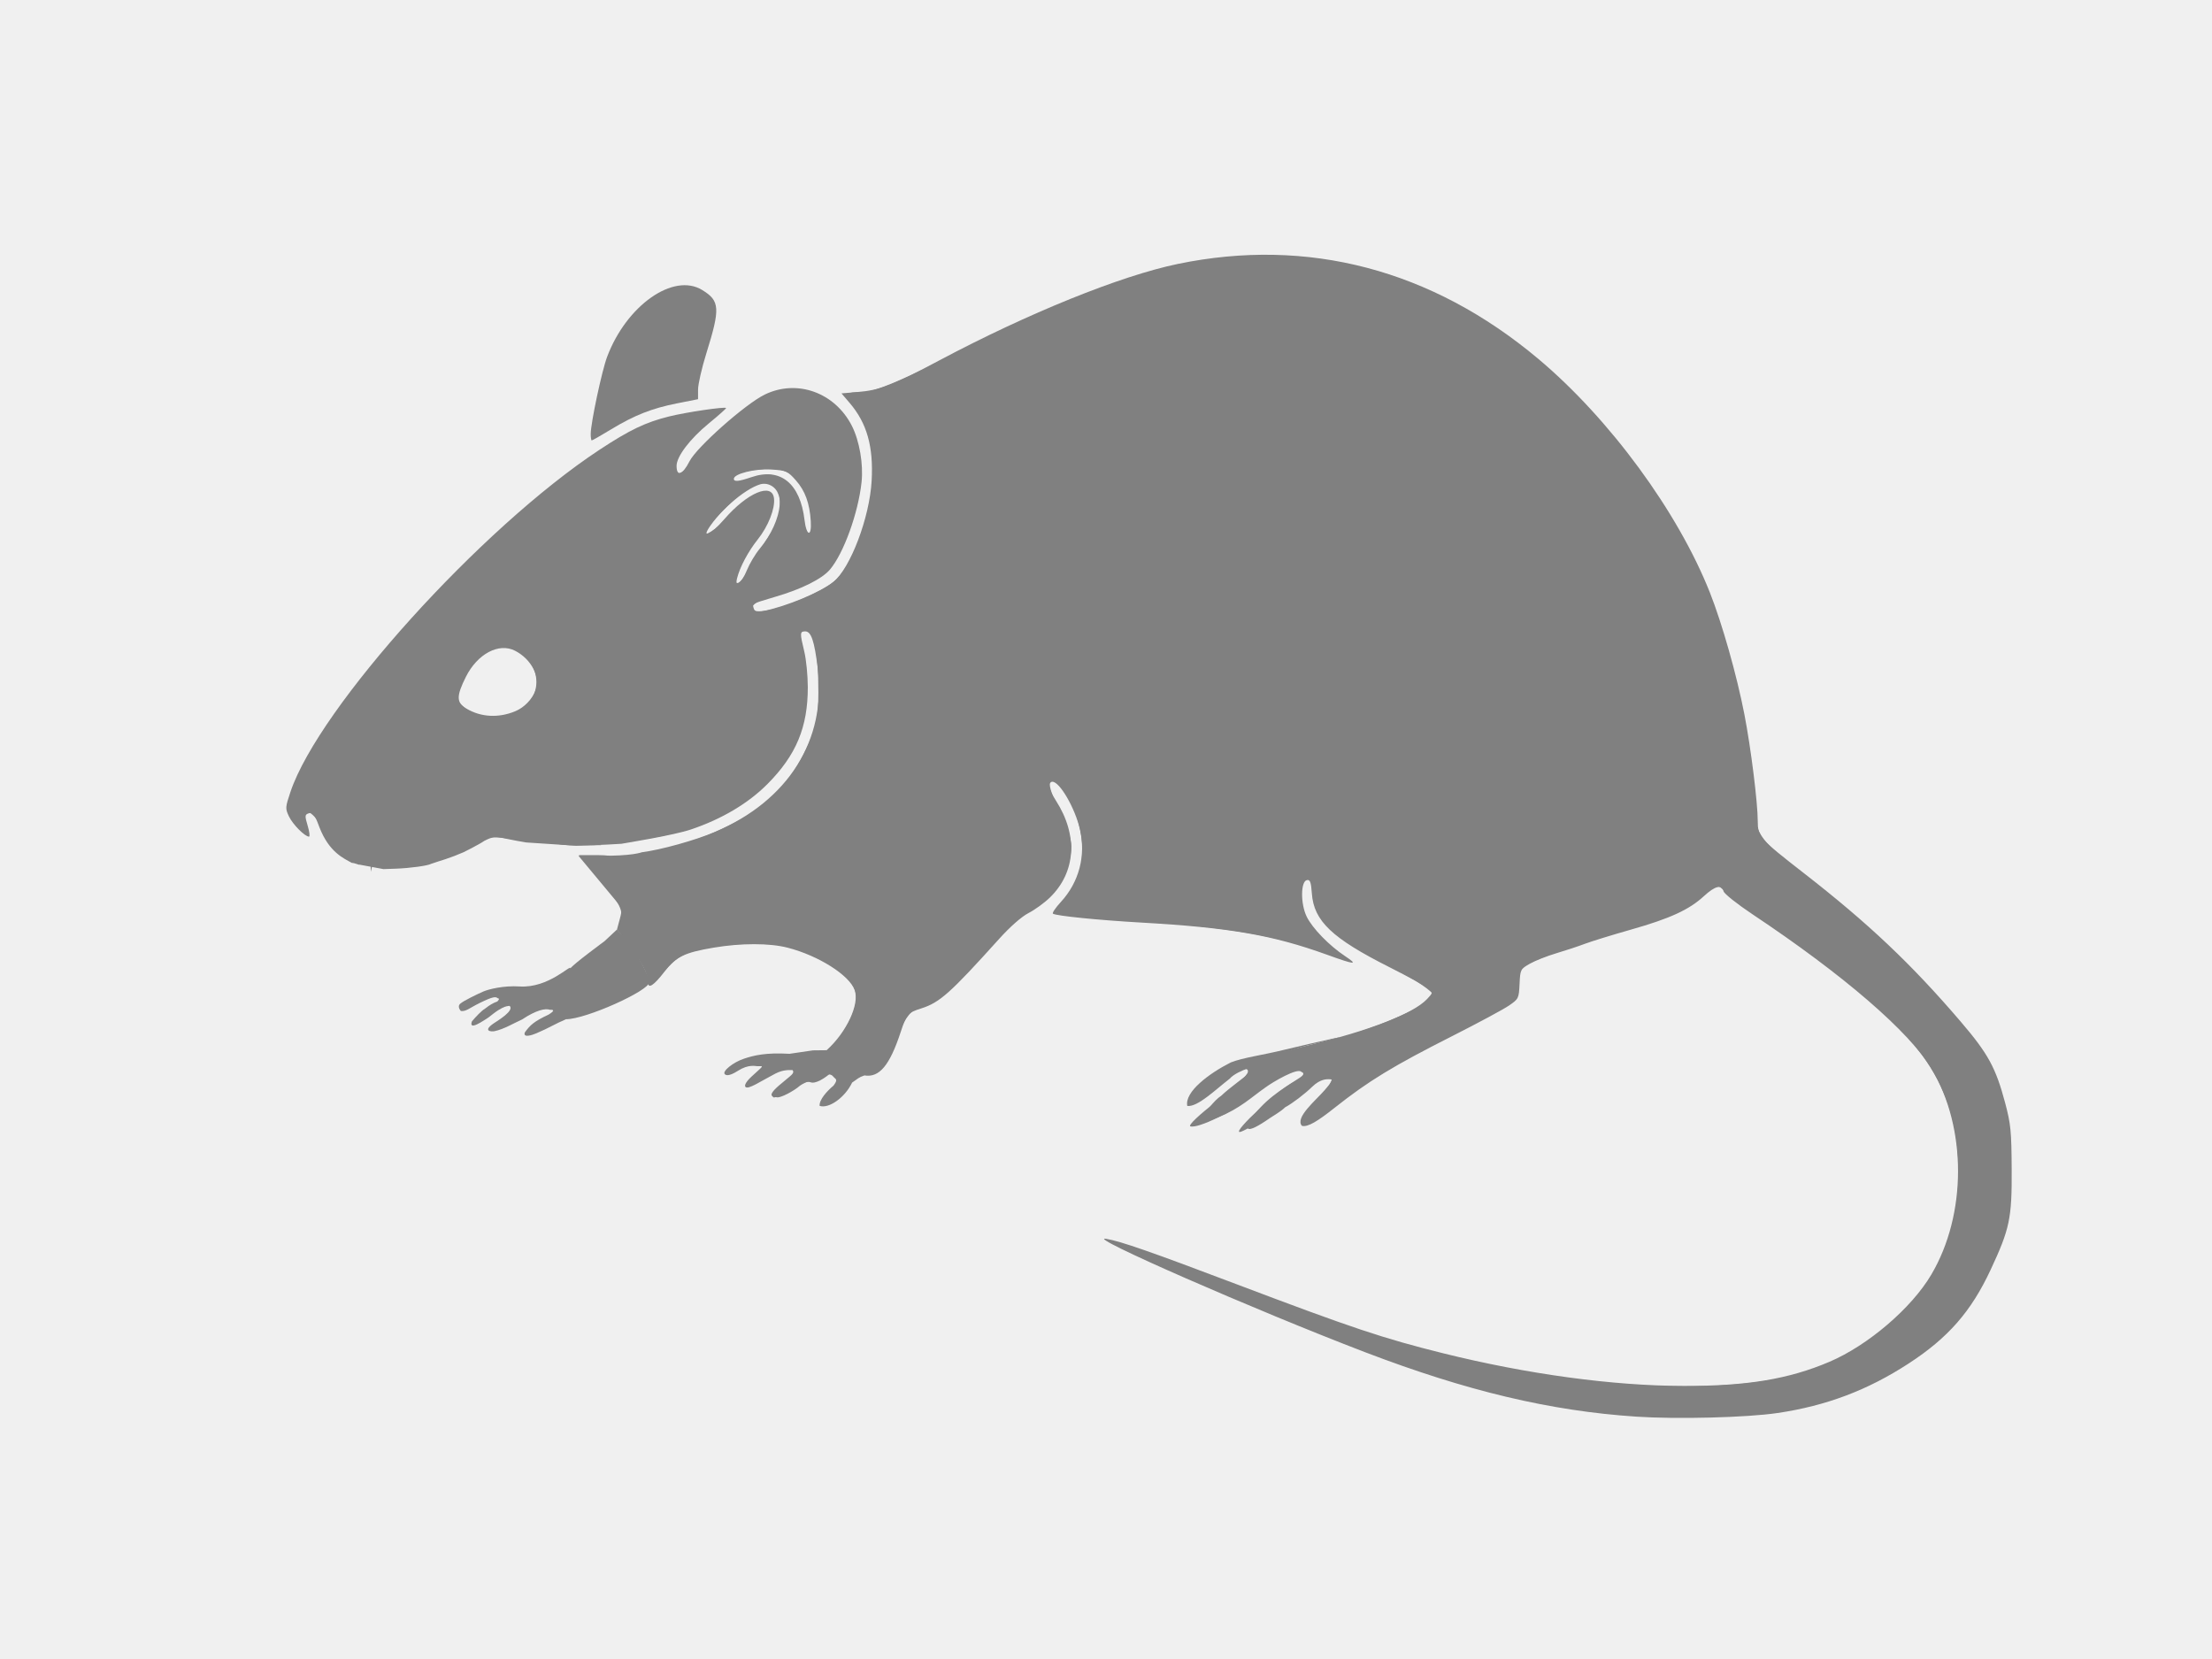
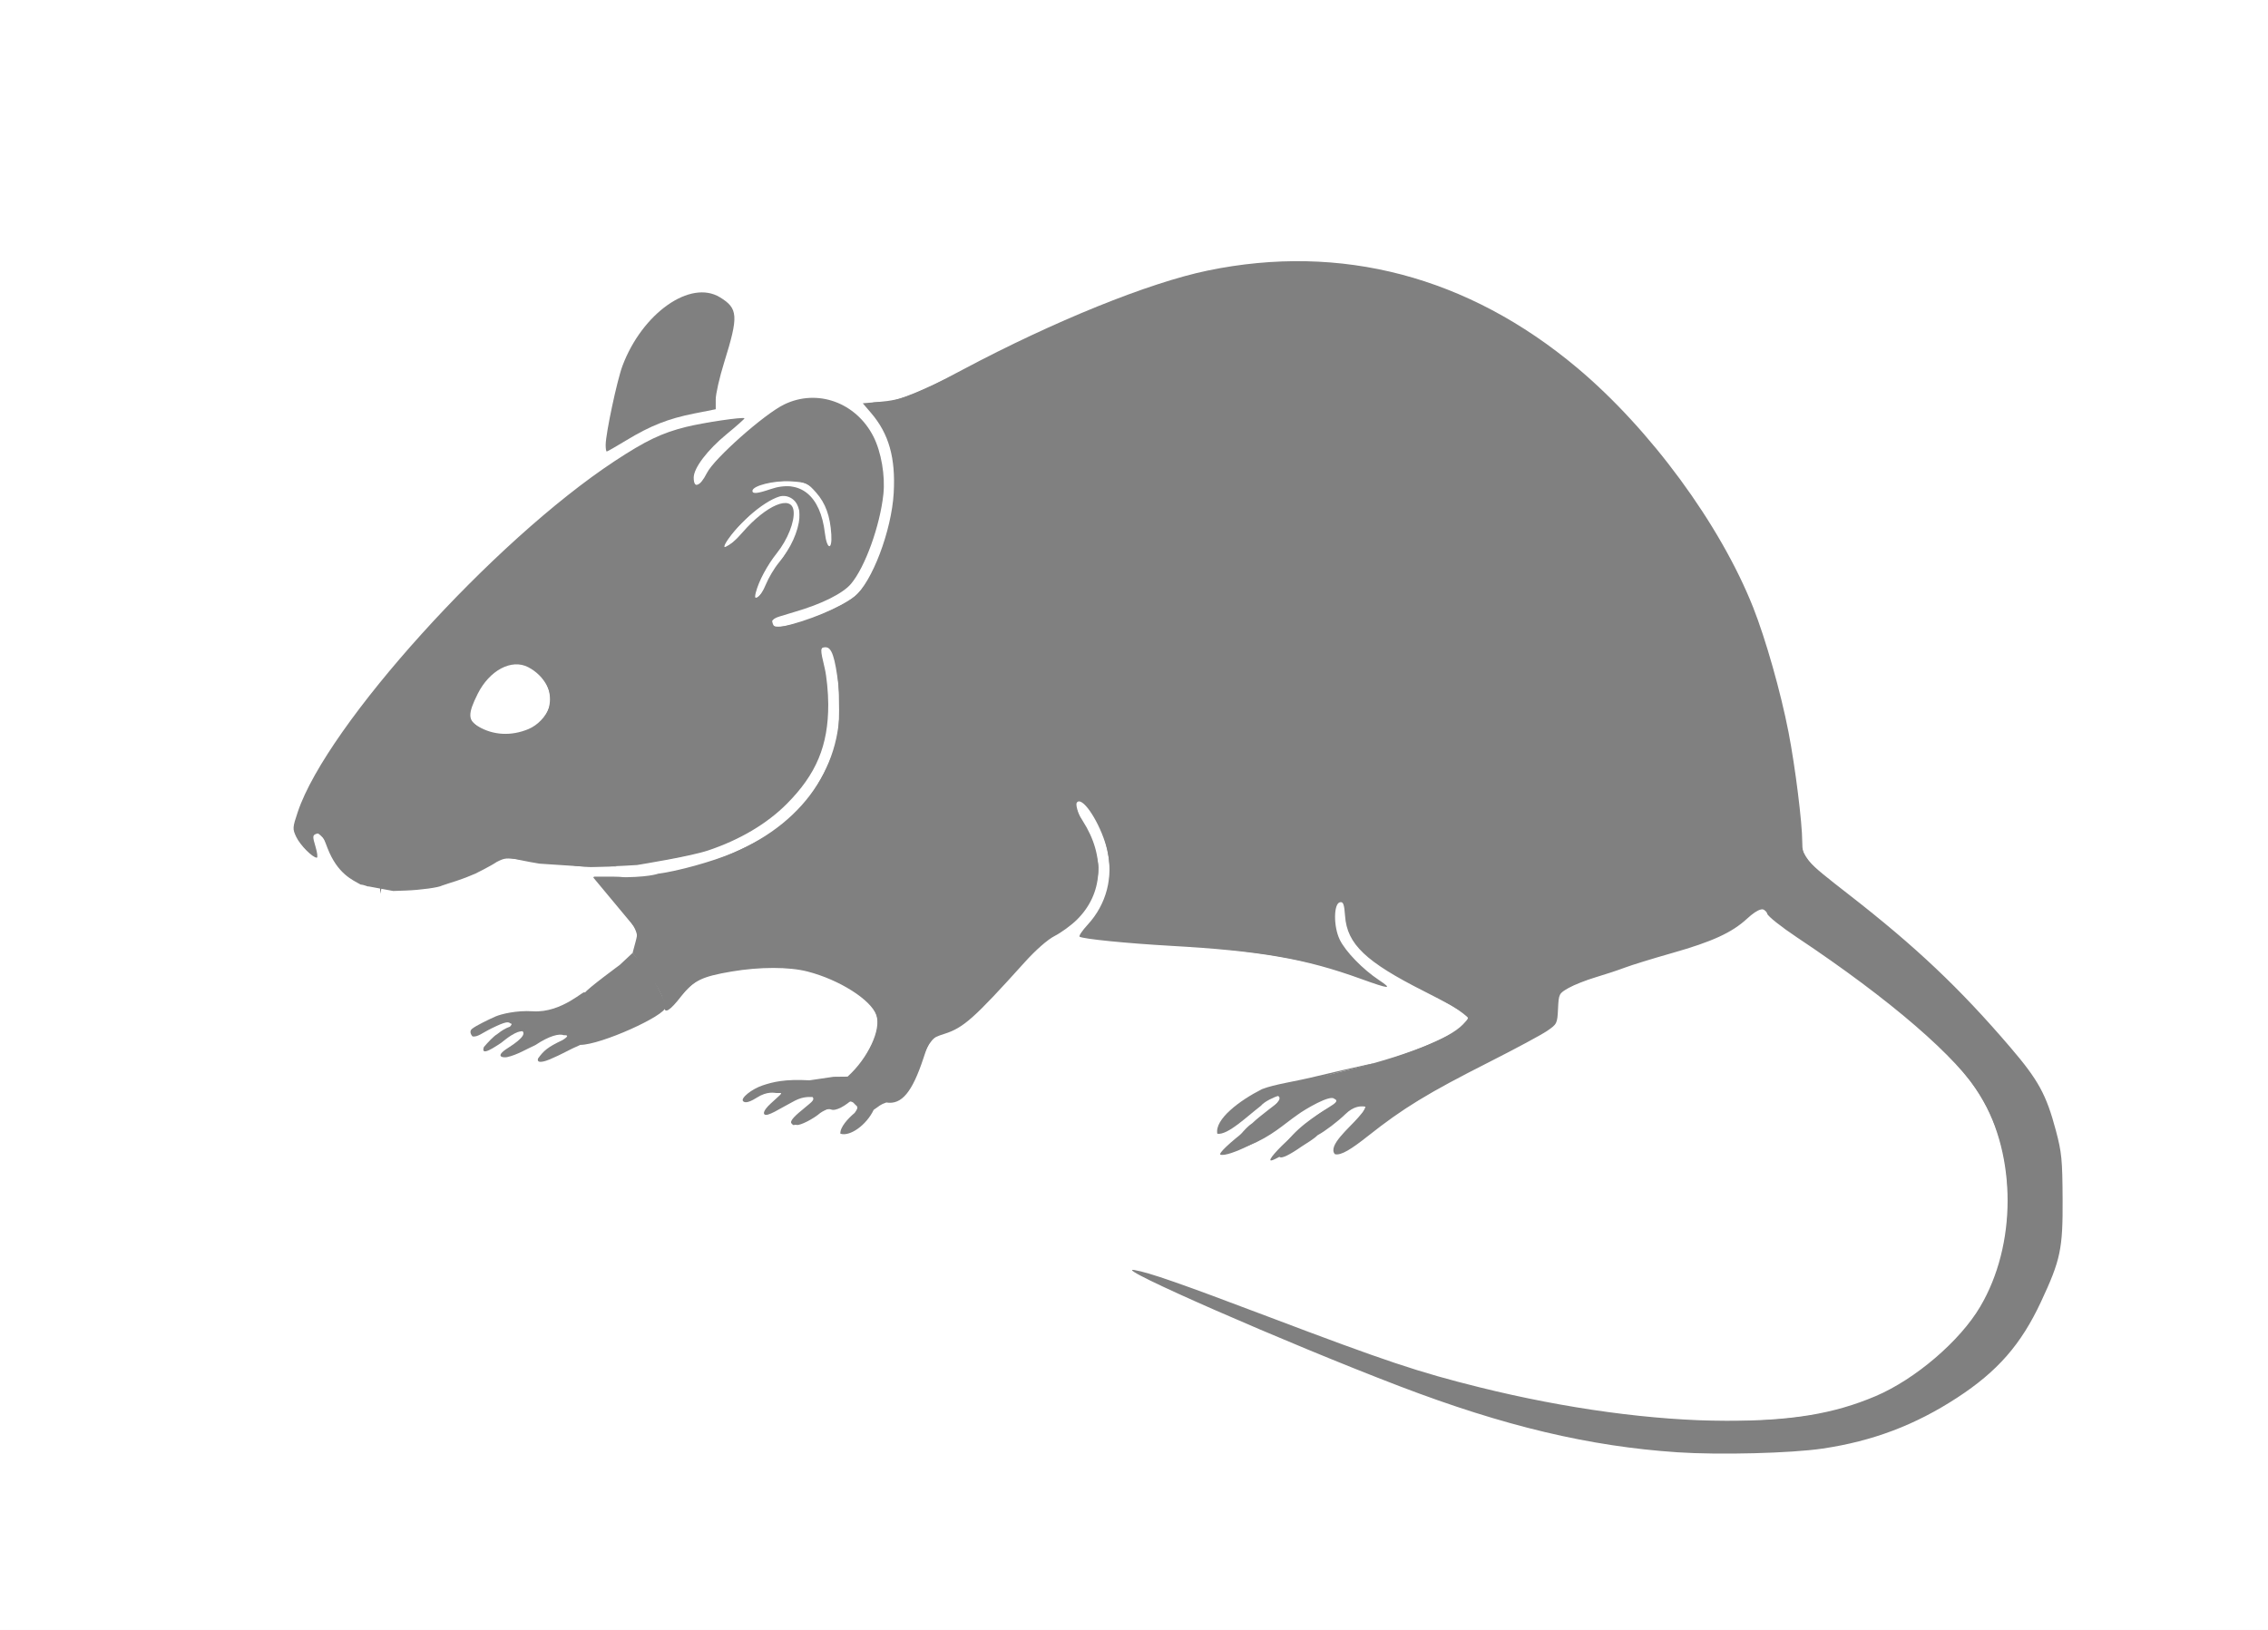
- <svg xmlns="http://www.w3.org/2000/svg" viewBox="0 0 512 384">
-   <rect width="512" height="384" fill="none" />
+ <svg xmlns="http://www.w3.org/2000/svg" viewBox="0 0 512 368">
+   <rect width="512" height="368" id="P013WIImgRct2" fill="#fff" />
  <path style="fill:#808080;" d="m 372.279,327.172 c -20.187,-2.286 -39.846,-7.876 -69.606,-19.793 -22.107,-8.852 -43.003,-18.138 -41.753,-18.555 0.619,-0.206 12.256,3.81 25.859,8.925 30.679,11.537 39.057,14.193 55.727,17.669 19.663,4.101 32.574,5.556 48.556,5.476 23.002,-0.116 36.733,-4.791 48.72,-16.588 10.108,-9.948 14.425,-21.943 13.383,-37.191 -1.233,-18.055 -10.908,-30.442 -38.77,-49.639 -7.22,-4.975 -13.991,-9.938 -15.046,-11.03 -1.843,-1.907 -2.043,-1.881 -5.103,0.664 -4.71,3.919 -6.731,4.795 -21.055,9.128 -7.186,2.174 -15.234,4.907 -17.883,6.074 -4.216,1.857 -4.733,2.458 -4.142,4.813 0.952,3.794 -0.72,5.108 -17.125,13.45 -7.879,4.007 -17.904,9.996 -22.278,13.309 -8.373,6.343 -10.737,6.253 -5.798,-0.222 4.028,-5.281 3.014,-7.101 -1.688,-3.029 -4.04,3.499 -16.039,11.384 -17.323,11.384 -1.666,0 9.172,-9.993 12.604,-11.621 3.978,-1.888 4.846,-3.846 1.704,-3.846 -2.185,0 -5.534,2.082 -11.238,6.986 -4.06,3.491 -12.705,7.764 -14.498,7.167 -0.594,-0.198 2.164,-2.81 6.129,-5.804 3.964,-2.995 7.208,-6.08 7.208,-6.858 0,-2.065 2.491,-3.051 16.175,-6.403 12.141,-2.974 25.808,-8.774 26.623,-11.3 0.231,-0.716 -4.128,-3.644 -9.744,-6.545 -12.613,-6.514 -17.586,-11.181 -17.586,-16.503 0,-2.668 -0.503,-3.83 -1.657,-3.83 -2.428,0 -2.107,6.477 0.518,10.46 1.189,1.803 3.298,4.154 4.688,5.223 3.099,2.385 1.52,2.515 -4.545,0.375 -8.497,-2.998 -21.066,-5.036 -37.982,-6.159 -22.005,-1.461 -21.347,-1.213 -17.737,-6.668 2.197,-3.319 2.892,-5.764 2.892,-10.165 0,-7.617 -5.36,-18.623 -7.434,-15.266 -0.353,0.572 0.607,3.388 2.133,6.259 1.527,2.871 2.776,6.657 2.776,8.414 0,5.292 -3.959,11.582 -9.238,14.675 -2.652,1.554 -7.498,5.926 -10.768,9.715 -7.239,8.387 -10.208,10.941 -14.563,12.525 -2.544,0.926 -3.847,2.511 -5.448,6.629 -1.157,2.977 -2.977,6.302 -4.043,7.389 -2.178,2.22 -5.863,1.498 -4.918,-0.963 1.04,-2.71 -2.241,-1.703 -6.036,1.854 -2.209,2.071 -4.31,3.152 -5.348,2.753 -0.941,-0.361 -3.185,0.394 -4.988,1.678 -4.432,3.156 -5.183,1.965 -0.988,-1.565 1.849,-1.556 3.361,-3.295 3.361,-3.866 0,-0.571 1.495,-1.337 3.322,-1.703 2.406,-0.481 4.234,-2.102 6.629,-5.879 4.403,-6.942 4.315,-10.529 -0.344,-14.082 -8.061,-6.148 -17.08,-8.074 -28.675,-6.122 -6.812,1.147 -8.536,1.912 -11.591,5.147 l -3.589,3.8 -1.108,-2.914 c -0.609,-1.603 -2.331,-4.517 -3.825,-6.477 -1.808,-2.371 -2.503,-4.38 -2.078,-6.006 0.481,-1.838 -0.647,-3.949 -4.548,-8.515 l -5.187,-6.072 h 4.505 c 3.783,0 5.213,0.709 8.924,4.419 2.431,2.431 4.419,4.917 4.419,5.524 0,0.608 0.497,1.105 1.105,1.105 2.055,0 1.121,-2.185 -2.779,-6.502 l -3.884,-4.299 7.698,-1.738 c 8.898,-2.009 19.278,-6.954 24.829,-11.828 2.125,-1.865 5.378,-6.423 7.229,-10.128 2.749,-5.501 3.366,-8.097 3.366,-14.156 0,-9.711 -0.973,-14.325 -3.02,-14.325 -1.197,0 -1.452,0.746 -0.946,2.763 2.777,11.065 1.202,20.715 -4.713,28.881 -5.975,8.248 -19.633,15.278 -32.244,16.596 -5.812,0.608 -7.018,0.341 -12.53,-2.77 -6.382,-3.602 -16.066,-6.025 -14.6,-3.654 0.433,0.7 1.876,1.297 3.208,1.325 1.331,0.029 5.155,1.497 8.497,3.262 l 6.077,3.21 -5.635,0.052 c -4.586,0.042 -6.507,-0.58 -10.323,-3.344 -5.036,-3.648 -7.951,-3.406 -3.401,0.282 l 2.739,2.22 -5.094,-0.764 c -3.296,-0.494 -5.359,-0.336 -5.844,0.45 -0.541,0.875 -1.374,0.88 -2.987,0.016 -1.231,-0.659 -2.568,-0.84 -2.971,-0.404 -0.404,0.436 -0.109,1.016 0.654,1.289 0.763,0.273 1.084,0.988 0.712,1.589 -0.387,0.627 -1.87,-0.003 -3.473,-1.475 -1.941,-1.783 -2.949,-2.144 -3.292,-1.181 -0.272,0.763 -0.95,1.107 -1.506,0.763 -1.307,-0.808 -1.285,0.244 0.059,2.754 0.918,1.715 0.517,2.088 -2.826,2.63 -4.6,0.746 -7.082,-1e-4 -7.082,-2.13 0,-2.505 -2.015,-1.753 -2.535,0.947 l -0.479,2.486 -0.15,-2.486 c -0.176,-2.906 -2.343,-3.406 -2.395,-0.552 -0.033,1.841 -0.105,1.841 -1.503,0 -0.807,-1.063 -2.247,-1.933 -3.199,-1.933 -0.959,0 -2.602,-1.972 -3.682,-4.419 -2.004,-4.543 -5.618,-6.406 -4.287,-2.21 1.019,3.209 -1.458,2.75 -2.962,-0.549 -1.764,-3.871 0.051,-9.178 6.613,-19.338 15.596,-24.148 46.513,-55.106 68.164,-68.255 6.154,-3.738 15.749,-6.884 20.917,-6.859 l 3.39,0.016 -4.049,3.574 c -3.947,3.484 -6.447,7.198 -6.447,9.578 0,2.213 2.255,1.182 3.529,-1.614 1.744,-3.827 15.644,-14.867 20.359,-16.168 7.634,-2.108 15.533,3.094 18.136,11.943 1.837,6.244 0.572,15.109 -3.334,23.368 -3.419,7.23 -6.321,9.448 -15.413,11.779 -2.694,0.691 -5.122,1.929 -5.396,2.752 -0.765,2.294 6.768,0.718 14.096,-2.949 5.228,-2.616 6.582,-3.967 9.102,-9.077 5.883,-11.932 6.249,-26.032 0.868,-33.45 -2.877,-3.966 -2.794,-4.188 1.558,-4.188 2.471,0 9.515,-2.939 20.872,-8.708 33.086,-16.807 51.75,-22.616 72.625,-22.603 19.82,0.012 34.929,4.728 52.487,16.383 15.746,10.452 31.603,28.02 42.89,47.522 8.555,14.78 17.287,45.631 17.333,61.238 0.025,8.195 0.841,9.497 10.864,17.323 15.554,12.145 23.057,19.119 33.312,30.965 12.755,14.734 14.687,19.54 14.821,36.868 0.089,11.486 -0.2,13.451 -3.007,20.44 -1.708,4.253 -4.818,10.091 -6.912,12.974 -6.786,9.345 -21.172,18.216 -35.488,21.884 -10.141,2.598 -33.748,3.658 -47.303,2.122 z M 121.328,163.604 c 5.144,-4.046 2.918,-12.171 -3.766,-13.746 -3.627,-0.854 -8.47,2.844 -10.694,8.166 -1.549,3.708 -1.507,4.016 0.809,5.891 3.339,2.704 10.011,2.551 13.651,-0.311 z m 52.061,-31.93 c 0.934,-1.806 2.959,-5.142 4.501,-7.414 3.874,-5.708 3.463,-11.8 -0.828,-12.295 -2.313,-0.267 -4.256,0.894 -8.76,5.235 -3.183,3.068 -5.458,5.908 -5.055,6.311 0.403,0.403 3.241,-1.614 6.306,-4.481 8.818,-8.248 12.605,-4.674 5.756,5.432 -3.805,5.614 -5.964,10.496 -4.642,10.496 0.563,0 1.787,-1.478 2.721,-3.284 z m 14.489,-12.46 c -0.937,-6.077 -3.94,-10.124 -7.852,-10.586 -4.328,-0.511 -10.489,0.783 -10.489,2.203 0,0.695 1.026,0.899 2.486,0.494 1.367,-0.379 3.535,-0.971 4.816,-1.314 3.709,-0.994 8.182,3.616 8.932,9.206 0.346,2.582 1.125,4.694 1.73,4.694 0.672,0 0.818,-1.829 0.376,-4.696 z" />
  <path style="fill:#808080;" d="m 378.68,327.898 c -19.842,-1.316 -39.177,-5.913 -62.7,-14.906 -25.451,-9.73 -65.214,-27.145 -59.938,-26.25 3.387,0.574 10.279,2.974 30.107,10.484 26.866,10.175 33.996,12.558 47.906,16.014 19.497,4.844 39.244,7.524 55.674,7.556 14.621,0.029 24.283,-1.571 33.706,-5.581 8.941,-3.805 19.029,-12.438 23.603,-20.2 8.209,-13.928 8.24,-33.874 0.075,-47.594 -5.086,-8.546 -20.411,-21.774 -41.451,-35.78 -3.542,-2.358 -6.564,-4.761 -6.716,-5.34 -0.428,-1.636 -1.97,-1.255 -4.552,1.125 -3.415,3.148 -7.845,5.181 -16.869,7.741 -4.378,1.242 -9.203,2.73 -10.722,3.305 -1.519,0.576 -4.502,1.562 -6.629,2.193 -2.127,0.63 -4.861,1.714 -6.077,2.408 -2.166,1.238 -2.213,1.33 -2.374,4.692 -0.16,3.343 -0.223,3.469 -2.486,5.012 -1.277,0.871 -7.123,4.014 -12.992,6.986 -13.987,7.082 -19.434,10.405 -27.426,16.73 -3.634,2.877 -6.104,4.494 -7.475,4.093 -1.676,-1.904 3.277,-5.936 5.283,-8.279 1.958,-2.287 2.153,-2.506 0.859,-2.506 -0.408,0 -1.922,-0.035 -3.722,1.712 -1.8,1.747 -4.636,3.901 -6.301,4.787 -0.884,0.886 -2.567,1.869 -3.608,2.553 -5.548,3.865 -6.438,2.984 -3.29,-1.122 3.119,-4.07 7.994,-6.719 10.293,-8.287 0.959,-0.646 1.086,-1.072 0.337,-1.354 -0.864,-0.999 -6.55,2.324 -8.303,3.625 -3.11,2.152 -5.802,4.841 -10.883,6.876 -4.136,1.656 -3.64,0.419 -3.311,-0.496 0.101,-0.281 2.197,-3.334 3.998,-4.493 1.801,-1.745 5.832,-4.603 6.04,-4.917 0.559,-0.844 -0.007,-1.449 -1.377,-1.475 -2.659,-0.05 5.687,-2.899 15.259,-5.209 14.53,-3.506 24.424,-7.343 27.669,-10.73 1.387,-1.448 1.411,-1.568 0.482,-2.399 -0.538,-0.481 -4.707,-2.755 -9.265,-5.053 -13.196,-6.654 -17.394,-10.649 -17.853,-16.991 -0.193,-2.667 -0.409,-3.26 -1.137,-3.121 -1.465,0.278 -1.509,5.474 -0.07,8.445 1.302,2.689 5.207,6.71 8.891,9.154 3.164,2.099 2.345,2.04 -4.111,-0.297 -12.615,-4.566 -22.568,-6.296 -42.896,-7.455 -10.06,-0.573 -19.741,-1.542 -20.604,-2.061 -0.242,-0.146 0.588,-1.38 1.845,-2.743 4.204,-4.561 5.821,-10.759 4.392,-16.832 -1.161,-4.931 -4.673,-10.976 -6.377,-10.976 -1.254,0 -0.946,1.609 0.841,4.395 5.147,8.021 4.612,16.55 -1.407,22.407 -1.254,1.22 -3.471,2.832 -4.928,3.581 -1.635,0.841 -4.255,3.146 -6.849,6.024 -11.318,12.557 -13.718,14.698 -18.012,16.067 -3.111,0.991 -3.382,1.302 -4.741,5.436 -2.544,7.737 -4.932,10.641 -8.411,10.072 -1.422,0.477 -1.574,0.818 -2.841,1.654 -1.631,3.435 -5.366,6.11 -7.525,5.39 -0.107,-1.436 1.695,-3.412 3.218,-4.686 1.16,-1.553 0.447,-1.438 -0.101,-2.132 -0.798,-1.012 -2.928,-0.18 -4.067,0.481 0,0 -2.519,0.883 -3.589,1.662 -1.524,1.319 -4.497,2.854 -5.314,2.698 -0.768,-0.146 -2.95,-0.004 1.094,-3.276 2.055,-1.793 3.098,-2.257 2.476,-3.035 -0.51,0.039 -1.986,-0.207 -4.003,0.844 -3.436,1.79 -6.211,3.719 -6.863,3.068 -0.164,-0.164 -0.37,-0.761 1.392,-2.401 2.885,-2.685 2.964,-2.409 1.283,-2.409 -0.332,0 -1.988,-0.493 -4.397,1.052 -2.409,1.546 -2.938,0.933 -3.083,0.787 -0.639,-0.639 1.891,-2.722 4.435,-3.567 2.31,-0.767 4.954,-1.449 10.555,-1.138 l 5.415,-0.795 3.177,-0.035 c 4.625,-4.178 7.65,-10.659 6.492,-13.906 -1.237,-3.469 -8.353,-7.974 -15.517,-9.823 -4.181,-1.079 -10.783,-1.082 -17.147,-0.006 -6.74,1.139 -8.686,2.089 -11.352,5.544 -2.539,3.291 -3.84,4.11 -3.84,2.416 0,-1.854 -1.352,-4.48 -4.328,-8.409 l -2.839,-3.748 0.644,-2.409 c 0.614,-2.295 0.568,-2.501 -0.974,-4.35 -0.89,-1.067 -3.188,-3.827 -5.107,-6.134 l -3.488,-4.193 h 4.764 c 7.654,0.117 9.925,-0.802 9.925,-0.802 4.358,-0.545 12.38,-2.774 16.894,-4.695 16.991,-7.23 25.851,-21.305 23.819,-37.838 -0.787,-6.402 -1.527,-8.594 -2.905,-8.594 -1.243,0 -1.259,0.355 -0.211,4.696 0.44,1.823 0.804,5.516 0.809,8.207 0.016,9.278 -2.689,15.762 -9.377,22.473 -4.449,4.465 -10.551,8.081 -17.683,10.482 -4.039,1.36 -14.986,3.114 -16.095,3.309 0,0 -4.669,0.317 -10.464,0.456 l -11.558,-0.763 c -1.063,-0.158 -3.194,-0.556 -4.734,-0.883 -2.445,-0.52 -3.073,-0.455 -4.948,0.506 -1.283,0.888 -4.763,2.615 -4.799,2.627 -1.264,0.56 -3.029,1.238 -4.227,1.624 -0.695,0.22 -1.742,0.554 -1.742,0.554 l -1.558,0.519 c -0.7,0.432 -4.887,1.007 -8.184,1.122 l -2.847,0.1 -5.953,-1.108 c -0.481,-0.184 -1.102,-0.335 -1.381,-0.335 -1.869,-1.062 -5.228,-2.41 -7.496,-8.248 -1.14,-3.103 -1.542,-3.589 -2.622,-3.175 -0.744,0.286 -0.755,0.629 -0.091,2.835 0.416,1.381 0.55,2.511 0.3,2.511 -0.954,0 -3.761,-2.829 -4.636,-4.674 -0.871,-1.836 -0.855,-2.096 0.348,-5.678 6.568,-19.547 44.123,-61.125 71.52,-79.182 6.98,-4.6 10.664,-6.365 16.105,-7.717 3.951,-0.981 12.865,-2.302 13.21,-1.957 0.085,0.085 -1.729,1.7 -4.031,3.589 -4.333,3.556 -7.43,7.638 -7.43,9.792 0,2.597 1.381,2.116 2.986,-1.04 1.675,-3.294 12.934,-13.276 17.438,-15.461 7.475,-3.626 16.241,-0.463 20.162,7.274 1.745,3.443 2.673,8.841 2.232,12.981 -0.761,7.145 -4.123,16.46 -7.305,20.242 -1.831,2.176 -6.629,4.57 -12.665,6.319 -2.654,0.769 -4.934,1.506 -5.066,1.639 -0.132,0.132 -0.085,0.643 0.104,1.136 0.263,0.685 0.767,0.812 2.14,0.538 5.339,-1.067 13.383,-4.406 16.267,-6.752 3.957,-3.219 8.373,-14.874 8.855,-23.37 0.451,-7.957 -1.079,-13.377 -5.104,-18.079 l -1.878,-2.194 3.705,-0.312 c 5.266,-0.444 7.978,-1.492 18.897,-7.3 20.533,-10.923 41.98,-19.6 55.241,-22.348 30.127,-6.243 58.812,1.304 83.418,21.945 16.515,13.854 32.337,35.397 39.747,54.116 2.837,7.169 6.232,19.151 7.988,28.201 1.502,7.737 3.085,20.393 3.09,24.703 0.004,3.57 0.502,4.134 10.494,11.902 15.129,11.761 25.054,21.149 36.478,34.502 6.354,7.427 8.123,10.663 10.294,18.826 1.303,4.9 1.463,6.535 1.511,15.424 0.061,11.294 -0.453,13.738 -4.896,23.244 -4.495,9.618 -9.795,15.677 -18.916,21.622 -9.493,6.188 -19.047,9.802 -30.352,11.48 -7.14,1.06 -23.26,1.474 -32.79,0.842 z M 119.316,164.605 c 2.038,-0.853 3.875,-2.763 4.666,-4.849 1.16,-3.061 -0.998,-7.195 -4.767,-9.132 -3.745,-1.924 -8.713,0.716 -11.382,6.048 -2.232,4.461 -2.211,5.959 0.106,7.334 3.401,2.018 7.476,2.233 11.377,0.6 z m 53.567,-32.627 c 0.618,-1.515 1.94,-3.734 2.938,-4.932 5.583,-6.696 6.36,-15.159 1.392,-15.159 -2.977,0 -9.329,4.868 -12.795,9.806 -2.23,3.177 0.1,2.099 3.202,-1.482 5.365,-6.192 11.102,-8.607 11.534,-4.853 0.274,2.388 -1.344,6.476 -3.765,9.511 -2.215,2.777 -4.125,6.359 -4.778,8.962 -0.627,2.5 1.058,1.125 2.272,-1.853 z m 14.784,-11.308 c -0.256,-4.167 -1.307,-7.068 -3.426,-9.456 -1.949,-2.196 -2.212,-2.312 -5.749,-2.537 -3.719,-0.237 -8.63,0.987 -8.63,2.151 0,0.733 1.107,0.627 4.089,-0.389 6.688,-2.279 11.271,1.432 12.27,9.936 0.441,3.751 1.673,4.002 1.446,0.295 z" />
  <path style="fill:#808080;" d="m 136.73,100.423 c 0.022,-2.584 2.584,-14.612 3.801,-17.843 4.478,-11.89 15.327,-19.523 21.982,-15.465 4.134,2.52 4.245,4.202 0.97,14.703 -1.049,3.364 -1.907,7.121 -1.907,8.349 v 2.232 l -4.834,0.958 c -5.89,1.167 -9.909,2.754 -15.363,6.065 -2.282,1.386 -4.265,2.519 -4.406,2.519 -0.141,0 -0.251,-0.684 -0.244,-1.519 z" />
  <path style="fill:#808080;" d="m 121.471,238.982 c 1.244,-1.746 2.223,-2.6 5.484,-4.124 1.465,-0.897 1.298,-1.176 0.339,-1.124 -1.023,-0.393 -3.163,0.047 -6.435,2.228 -1.963,0.872 -4.139,2.233 -6.386,2.716 -0.832,0.179 -2.999,-0.047 0.206,-2.072 3.631,-2.293 4.422,-3.672 2.41,-4.198 -0.638,-0.167 -2.181,-0.04 -2.026,-0.442 0.151,-0.394 0.799,-0.803 0.14,-0.911 -0.464,-0.385 -1.024,-0.437 -4.101,1.066 -2.427,1.185 -3.156,2.012 -4.409,1.903 0,0 -0.991,-0.989 -0.144,-1.718 0.847,-0.728 4.098,-2.276 5.322,-2.805 1.224,-0.529 4.689,-1.411 8.381,-1.171 6.805,0.443 11.974,-5.302 11.782,-4.174 0.453,-0.84 7.895,-6.31 7.895,-6.31 l 2.879,-2.696 2.085,2.337 c 2.263,2.538 5.373,8.254 5.373,9.877 0,1.945 -14.6,8.542 -19.255,8.553 -2.478,1.042 -3.965,2.034 -6.863,3.256 -0.931,0.393 -3.122,1.154 -2.677,-0.193 z" />
  <path style="fill:#808080;" d="m 284.898,245.907 c 2.967,-1.153 7.198,-1.636 12.724,-3.008 1.621,-0.403 10.269,-2.4 10.772,-2.48 4.354,-0.905 -0.758,0.465 -5.391,1.462 -2.694,0.68 -5.335,1.57 -6.037,1.766 -6.264,1.744 -5.741,2.342 -5.176,2.699 0.056,0.035 -1.282,0.686 -3.022,0.997 -1.122,0.347 -3.289,1.317 -4.141,2.343 -3.203,2.448 -7.391,6.607 -9.814,6.303 -0.663,-3.277 5.05,-7.538 10.085,-10.081 z" />
  <path style="fill:#808080;" d="m 116.528,231.283 c 0.874,-0.487 -0.013,-0.43 0.088,-0.5 0.101,-0.07 1.02,-0.247 1.087,-0.421 0.1,-0.262 0.425,-0.221 0.362,-0.456 -0.099,-0.371 0.219,-0.243 0.36,0.093 0.084,0.2 0.172,0.474 0.137,0.821 -0.043,0.427 -1.279,0.426 -1.114,0.621 0.097,0.116 0.981,0.006 1.099,0.055 0.271,0.267 -0.213,0.933 -0.656,1.32 -0.934,0.133 -1.218,0.204 -2.525,0.988 -0.763,0.458 -1.777,1.31 -2.278,1.688 -1.154,0.726 -4.68,3.25 -3.858,0.917 0.872,-1.025 2.247,-2.501 3.027,-2.932 2.228,-1.782 3.107,-1.603 4.27,-2.193 z" />
</svg>
